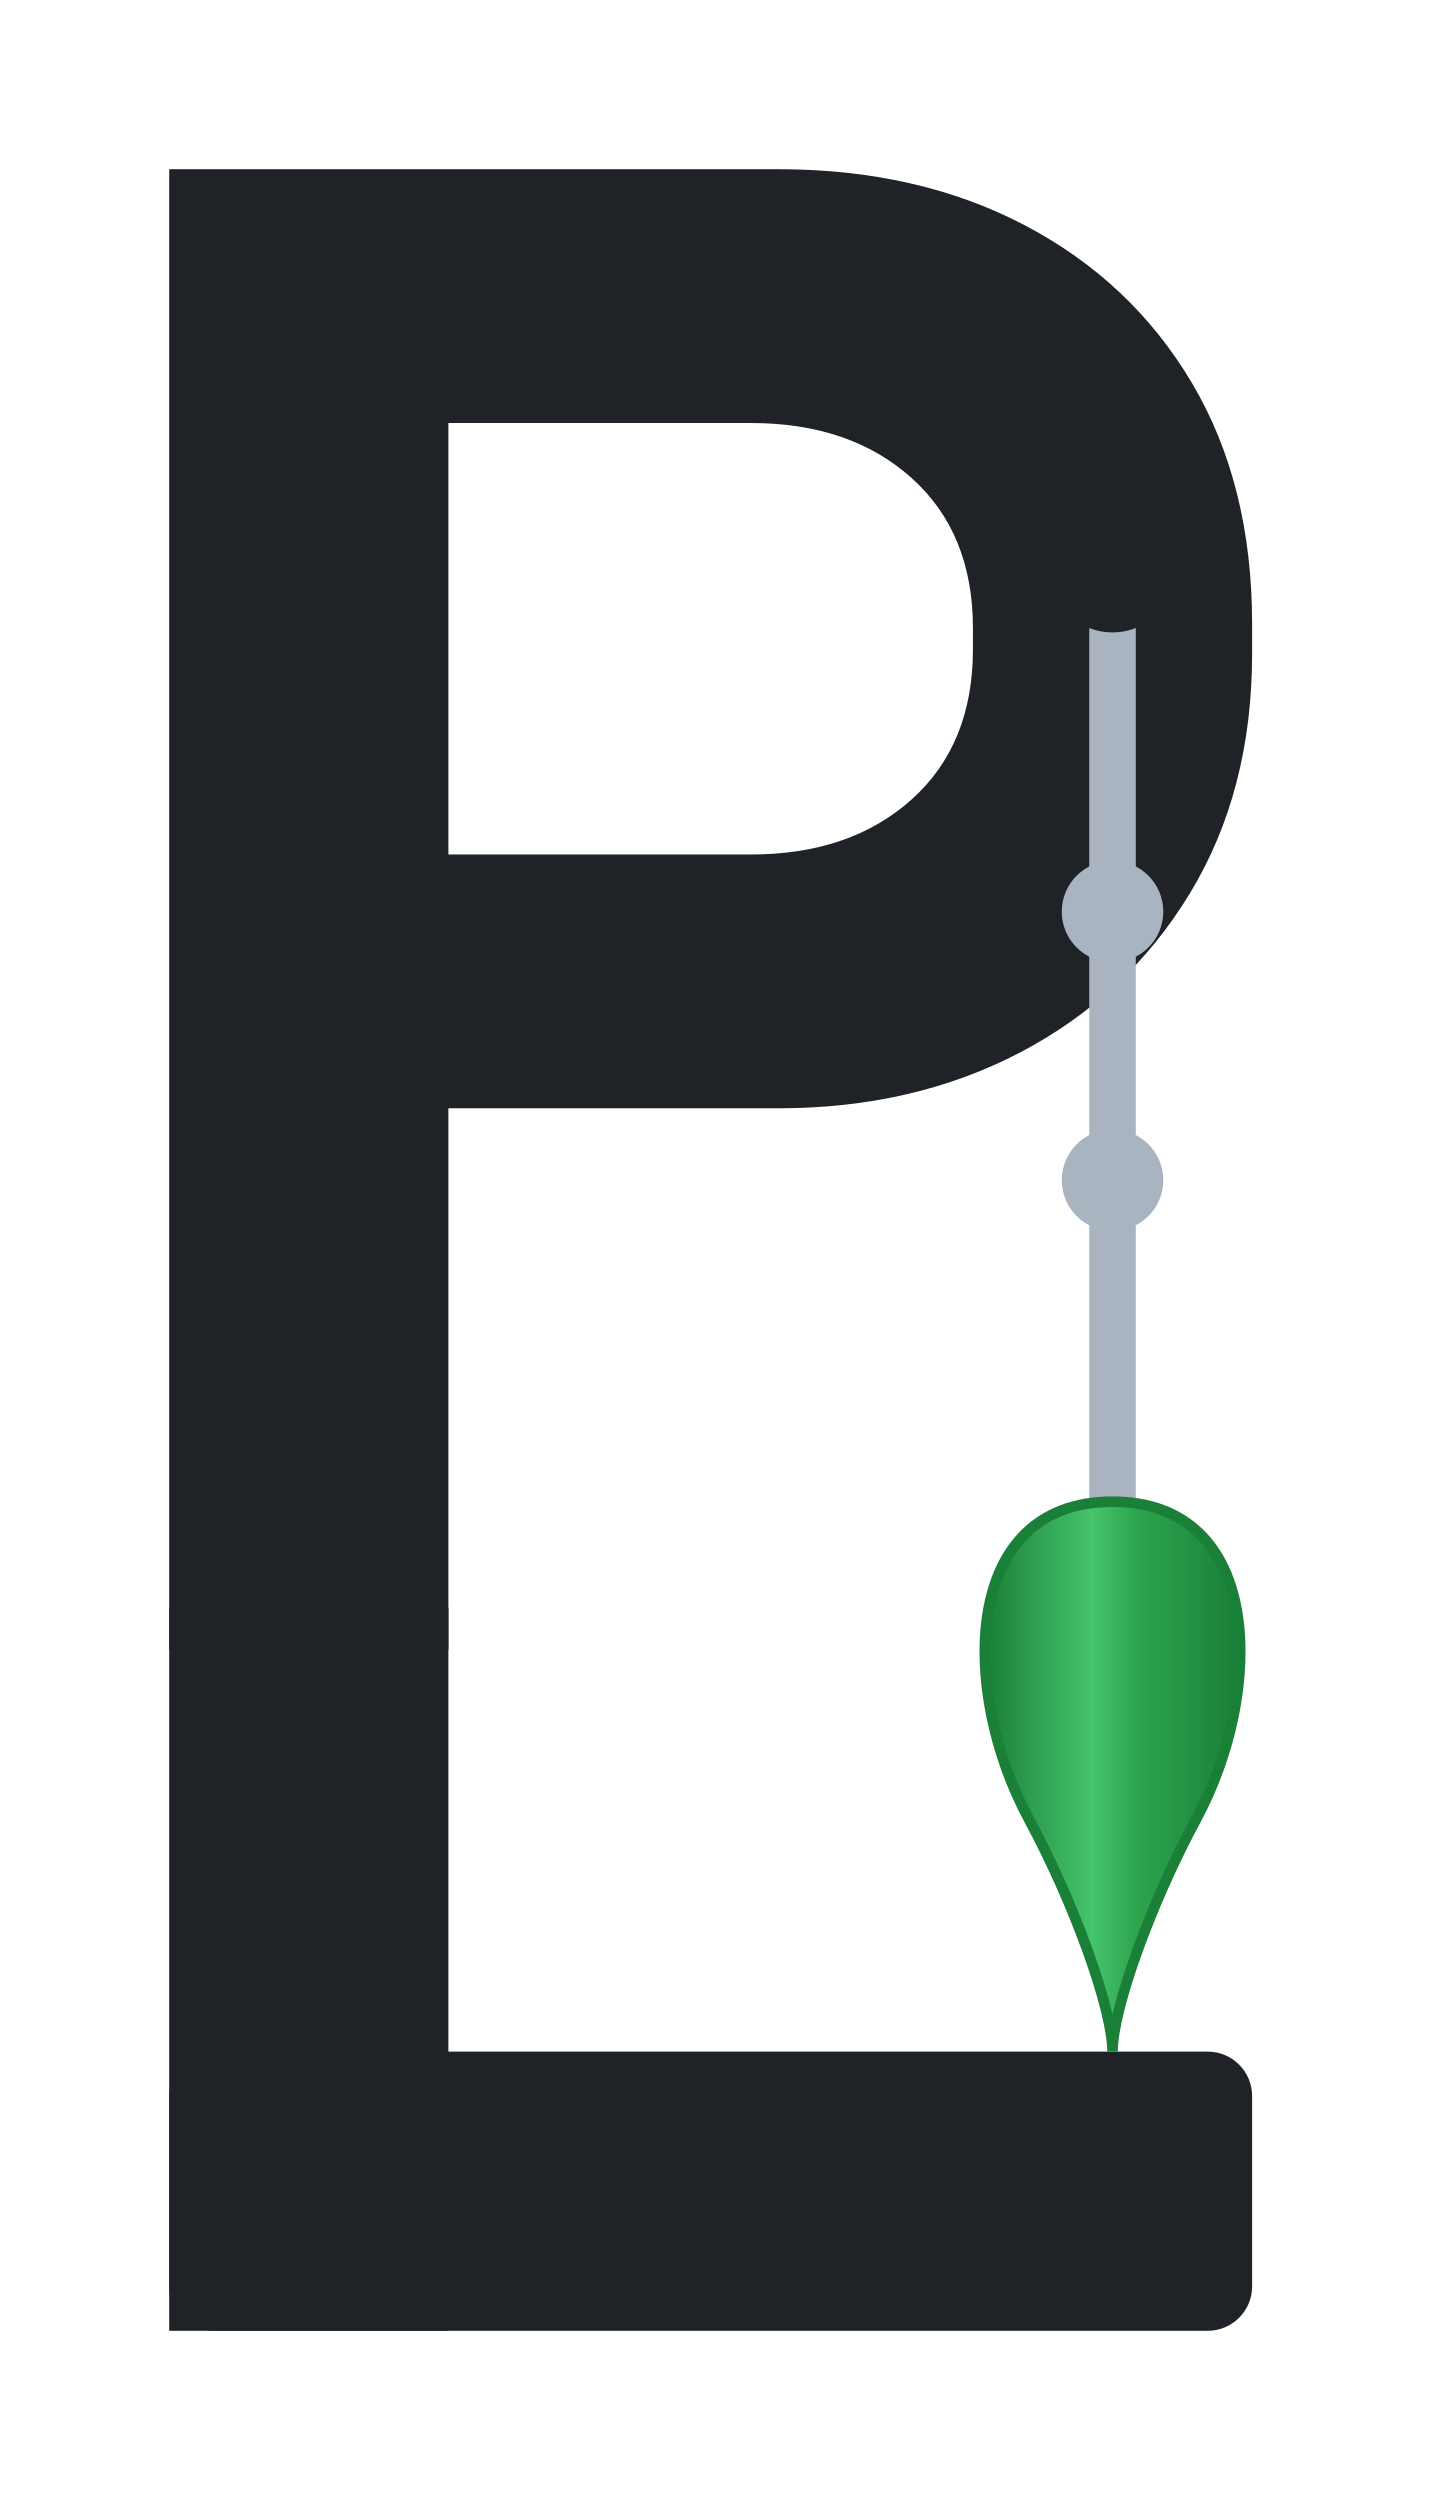
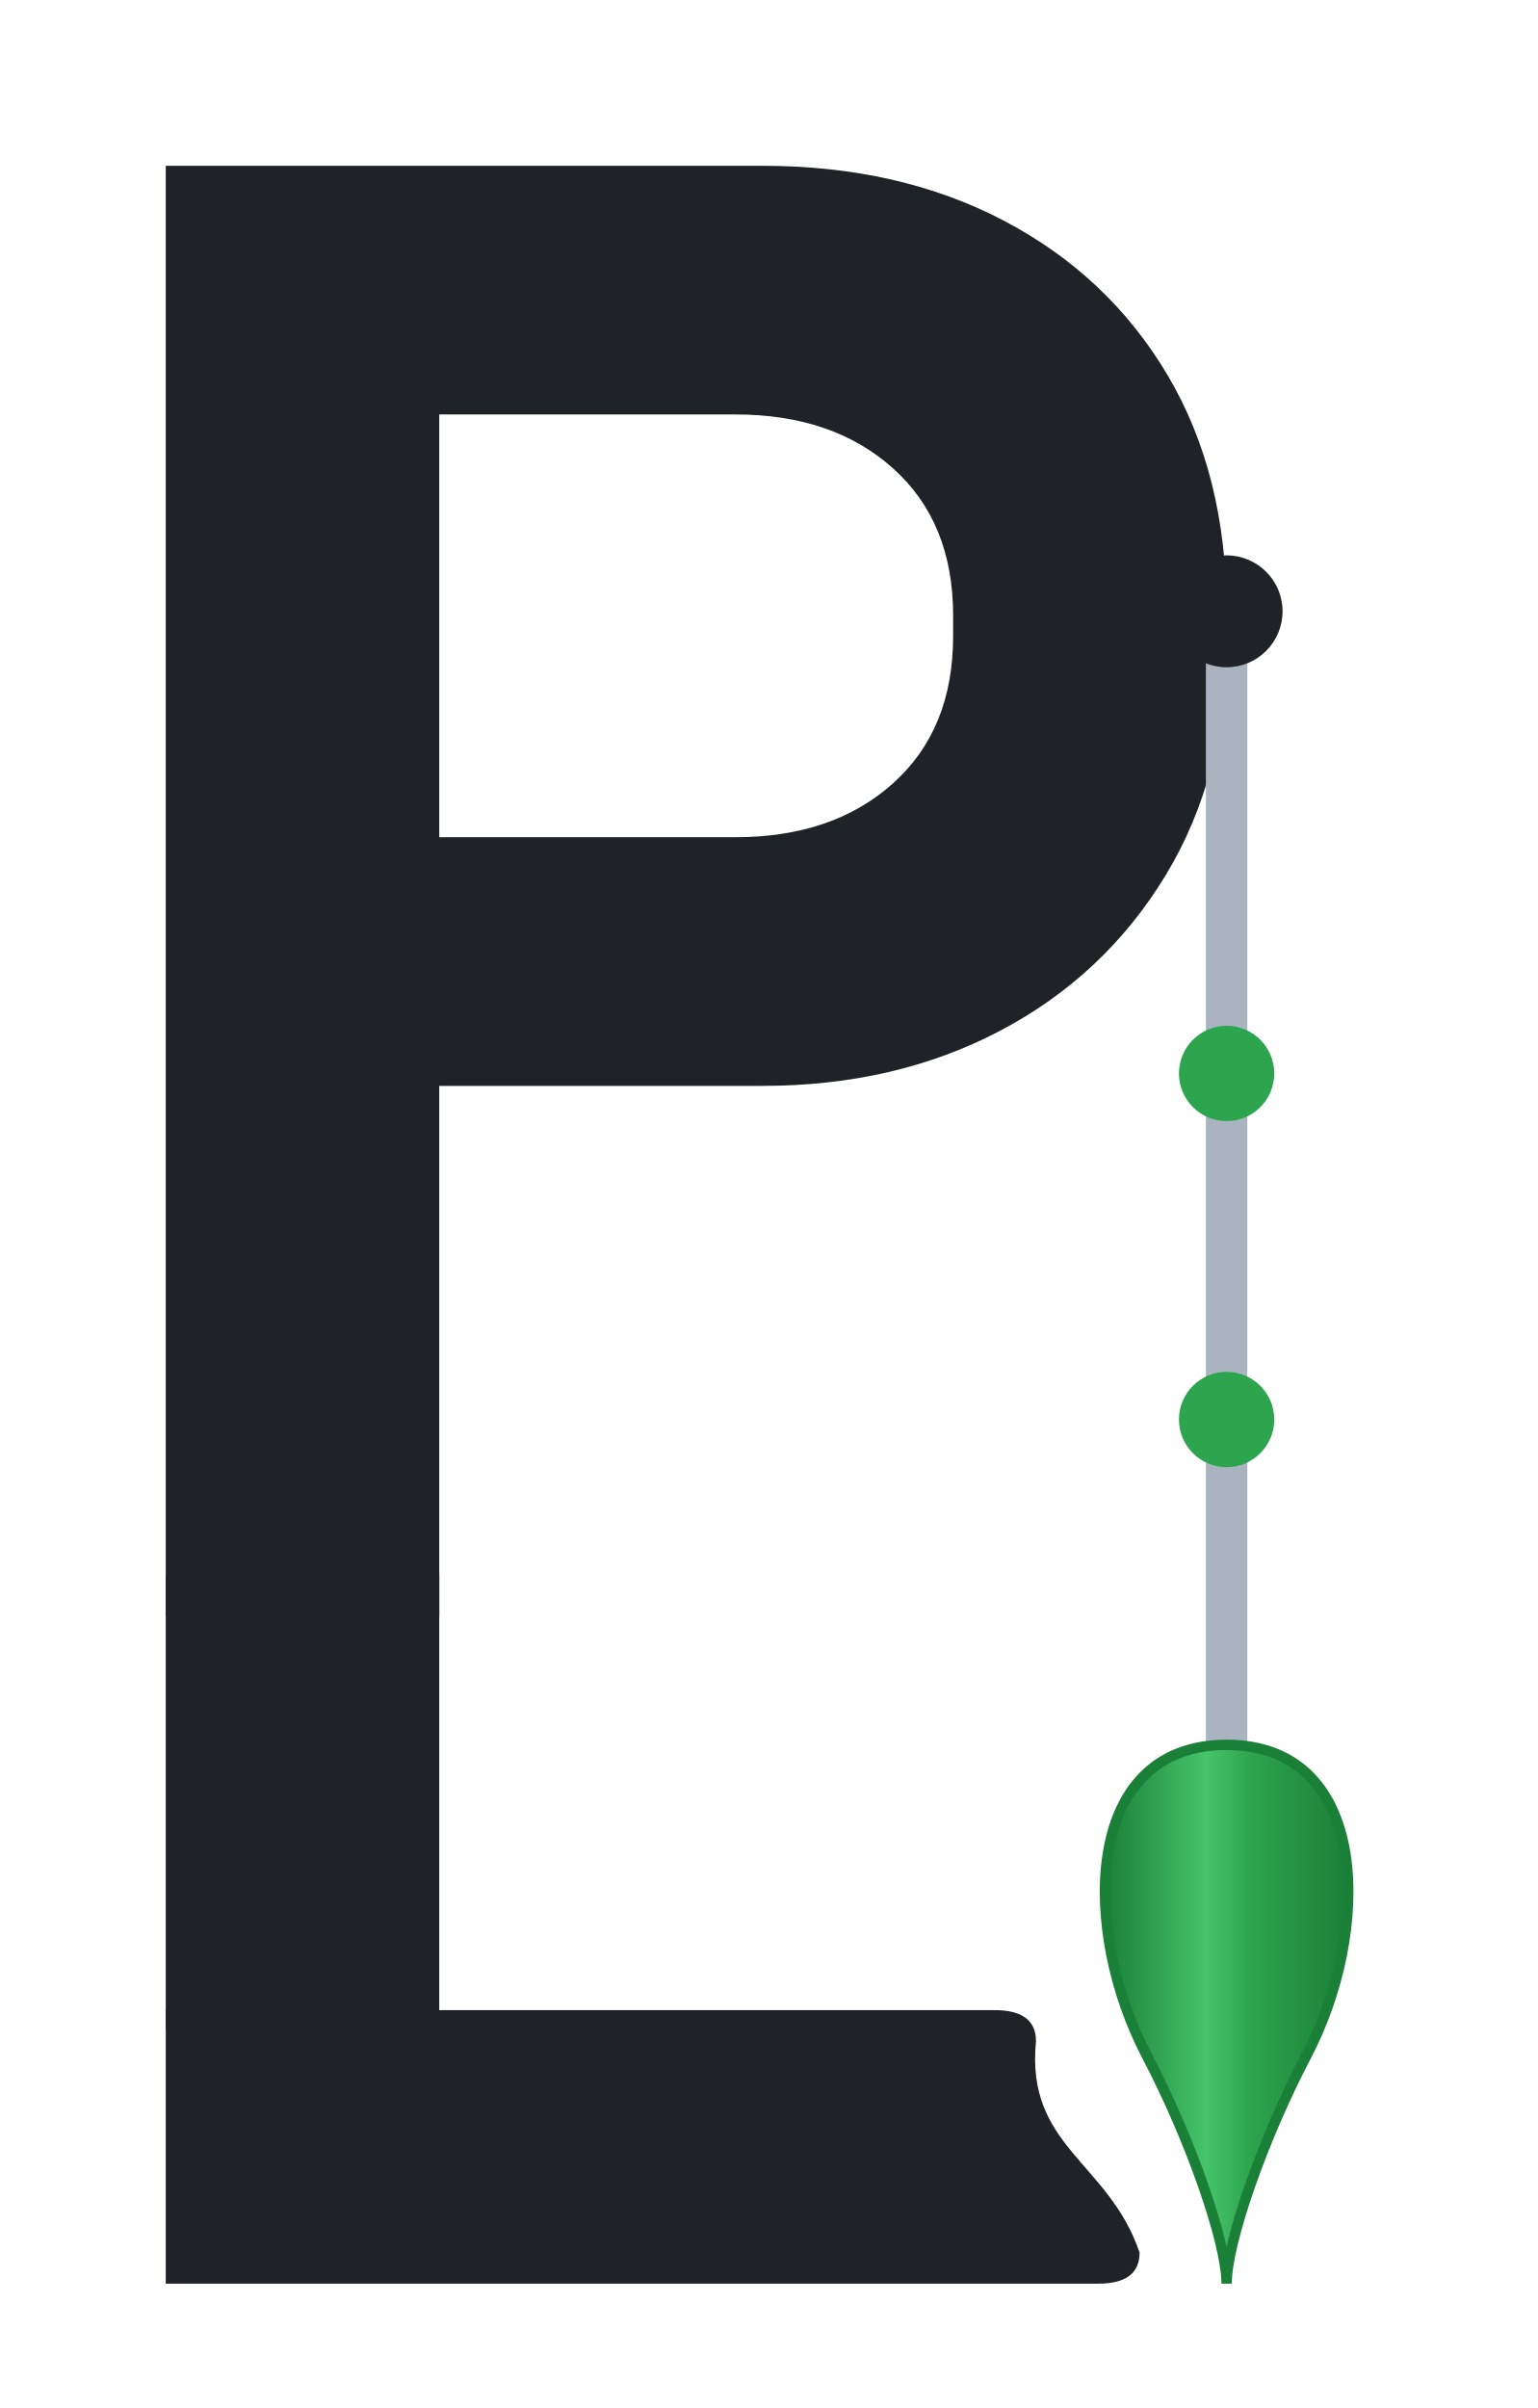
- <svg xmlns="http://www.w3.org/2000/svg" viewBox="-1.4 22.0 67.8 118.2" role="img" aria-label="plumb-line logo">
+ <svg xmlns="http://www.w3.org/2000/svg" viewBox="-1.4 22.0 74.2 116.2" role="img" aria-label="plumb-line logo">
  <defs>
    <linearGradient id="bob" x1="0" y1="0" x2="1" y2="0">
      <stop offset="0%" stop-color="#1a7f37" />
      <stop offset="42%" stop-color="#46c46b" />
      <stop offset="60%" stop-color="#2da44e" />
      <stop offset="100%" stop-color="#1a7f37" />
    </linearGradient>
  </defs>
  <path d="M19.80 100L6.60 100L6.60 30L35.40 30Q42 30 47.05 32.65Q52.10 35.30 54.95 40.10Q57.80 44.90 57.80 51.50L57.80 52.90Q57.80 59.40 54.85 64.25Q51.90 69.10 46.85 71.75Q41.80 74.40 35.40 74.40L19.80 74.40L19.80 100M19.80 42L19.80 62.40L34.10 62.40Q38.80 62.40 41.70 59.80Q44.60 57.20 44.60 52.70L44.60 51.70Q44.60 47.20 41.70 44.60Q38.80 42 34.10 42" fill="#1f2328" />
-   <rect x="6.6" y="98.0" width="13.2" height="34.2" fill="#1f2328" />
-   <rect x="6.6" y="119.0" width="51.2" height="13.2" rx="2.1" fill="#1f2328" />
-   <line x1="51.2" y1="48.9" x2="51.2" y2="94.0" stroke="#aab4c0" stroke-width="2.2" stroke-linecap="round" />
-   <circle cx="51.2" cy="48.9" r="3" fill="#1f2328" />
-   <circle cx="51.2" cy="65.1" r="2.4" fill="#aab4c0" />
-   <circle cx="51.2" cy="77.8" r="2.4" fill="#aab4c0" />
-   <path d="M 51.2,93     C 58.4,93 58.4,102 55.16,108     C 53,112 51.2,117 51.2,119     C 51.2,117 49.4,112 47.24,108     C 44,102 44,93 51.2,93 Z" fill="url(#bob)" stroke="#1a7f37" stroke-width="0.5" />
+   <rect x="6.6" y="98.0" width="13.2" height="22.0" fill="#1f2328" />
+   <path d="M 6.6,119     L 46.6,119     Q 48.6,119 48.6,120.5     C 48.1,125.6 52.1,126.3 53.6,130.7     Q 53.6,132.2 51.6,132.2     L 6.6,132.2 Z" fill="#1f2328" />
+   <line x1="57.8" y1="51.5" x2="57.8" y2="107.2" stroke="#aab4c0" stroke-width="2" stroke-linecap="round" />
+   <circle cx="57.8" cy="51.5" r="2.7" fill="#1f2328" />
+   <circle cx="57.8" cy="73.8" r="2.3" fill="#2da44e" />
+   <circle cx="57.8" cy="90.5" r="2.3" fill="#2da44e" />
+   <path d="M 57.8,106.2     C 64.8,106.2 64.8,115.2 61.65,121.2     C 59.55,125.2 57.8,130.2 57.8,132.2     C 57.8,130.2 56.05,125.2 53.95,121.2     C 50.8,115.2 50.8,106.2 57.8,106.2 Z" fill="url(#bob)" stroke="#1a7f37" stroke-width="0.5" />
</svg>
